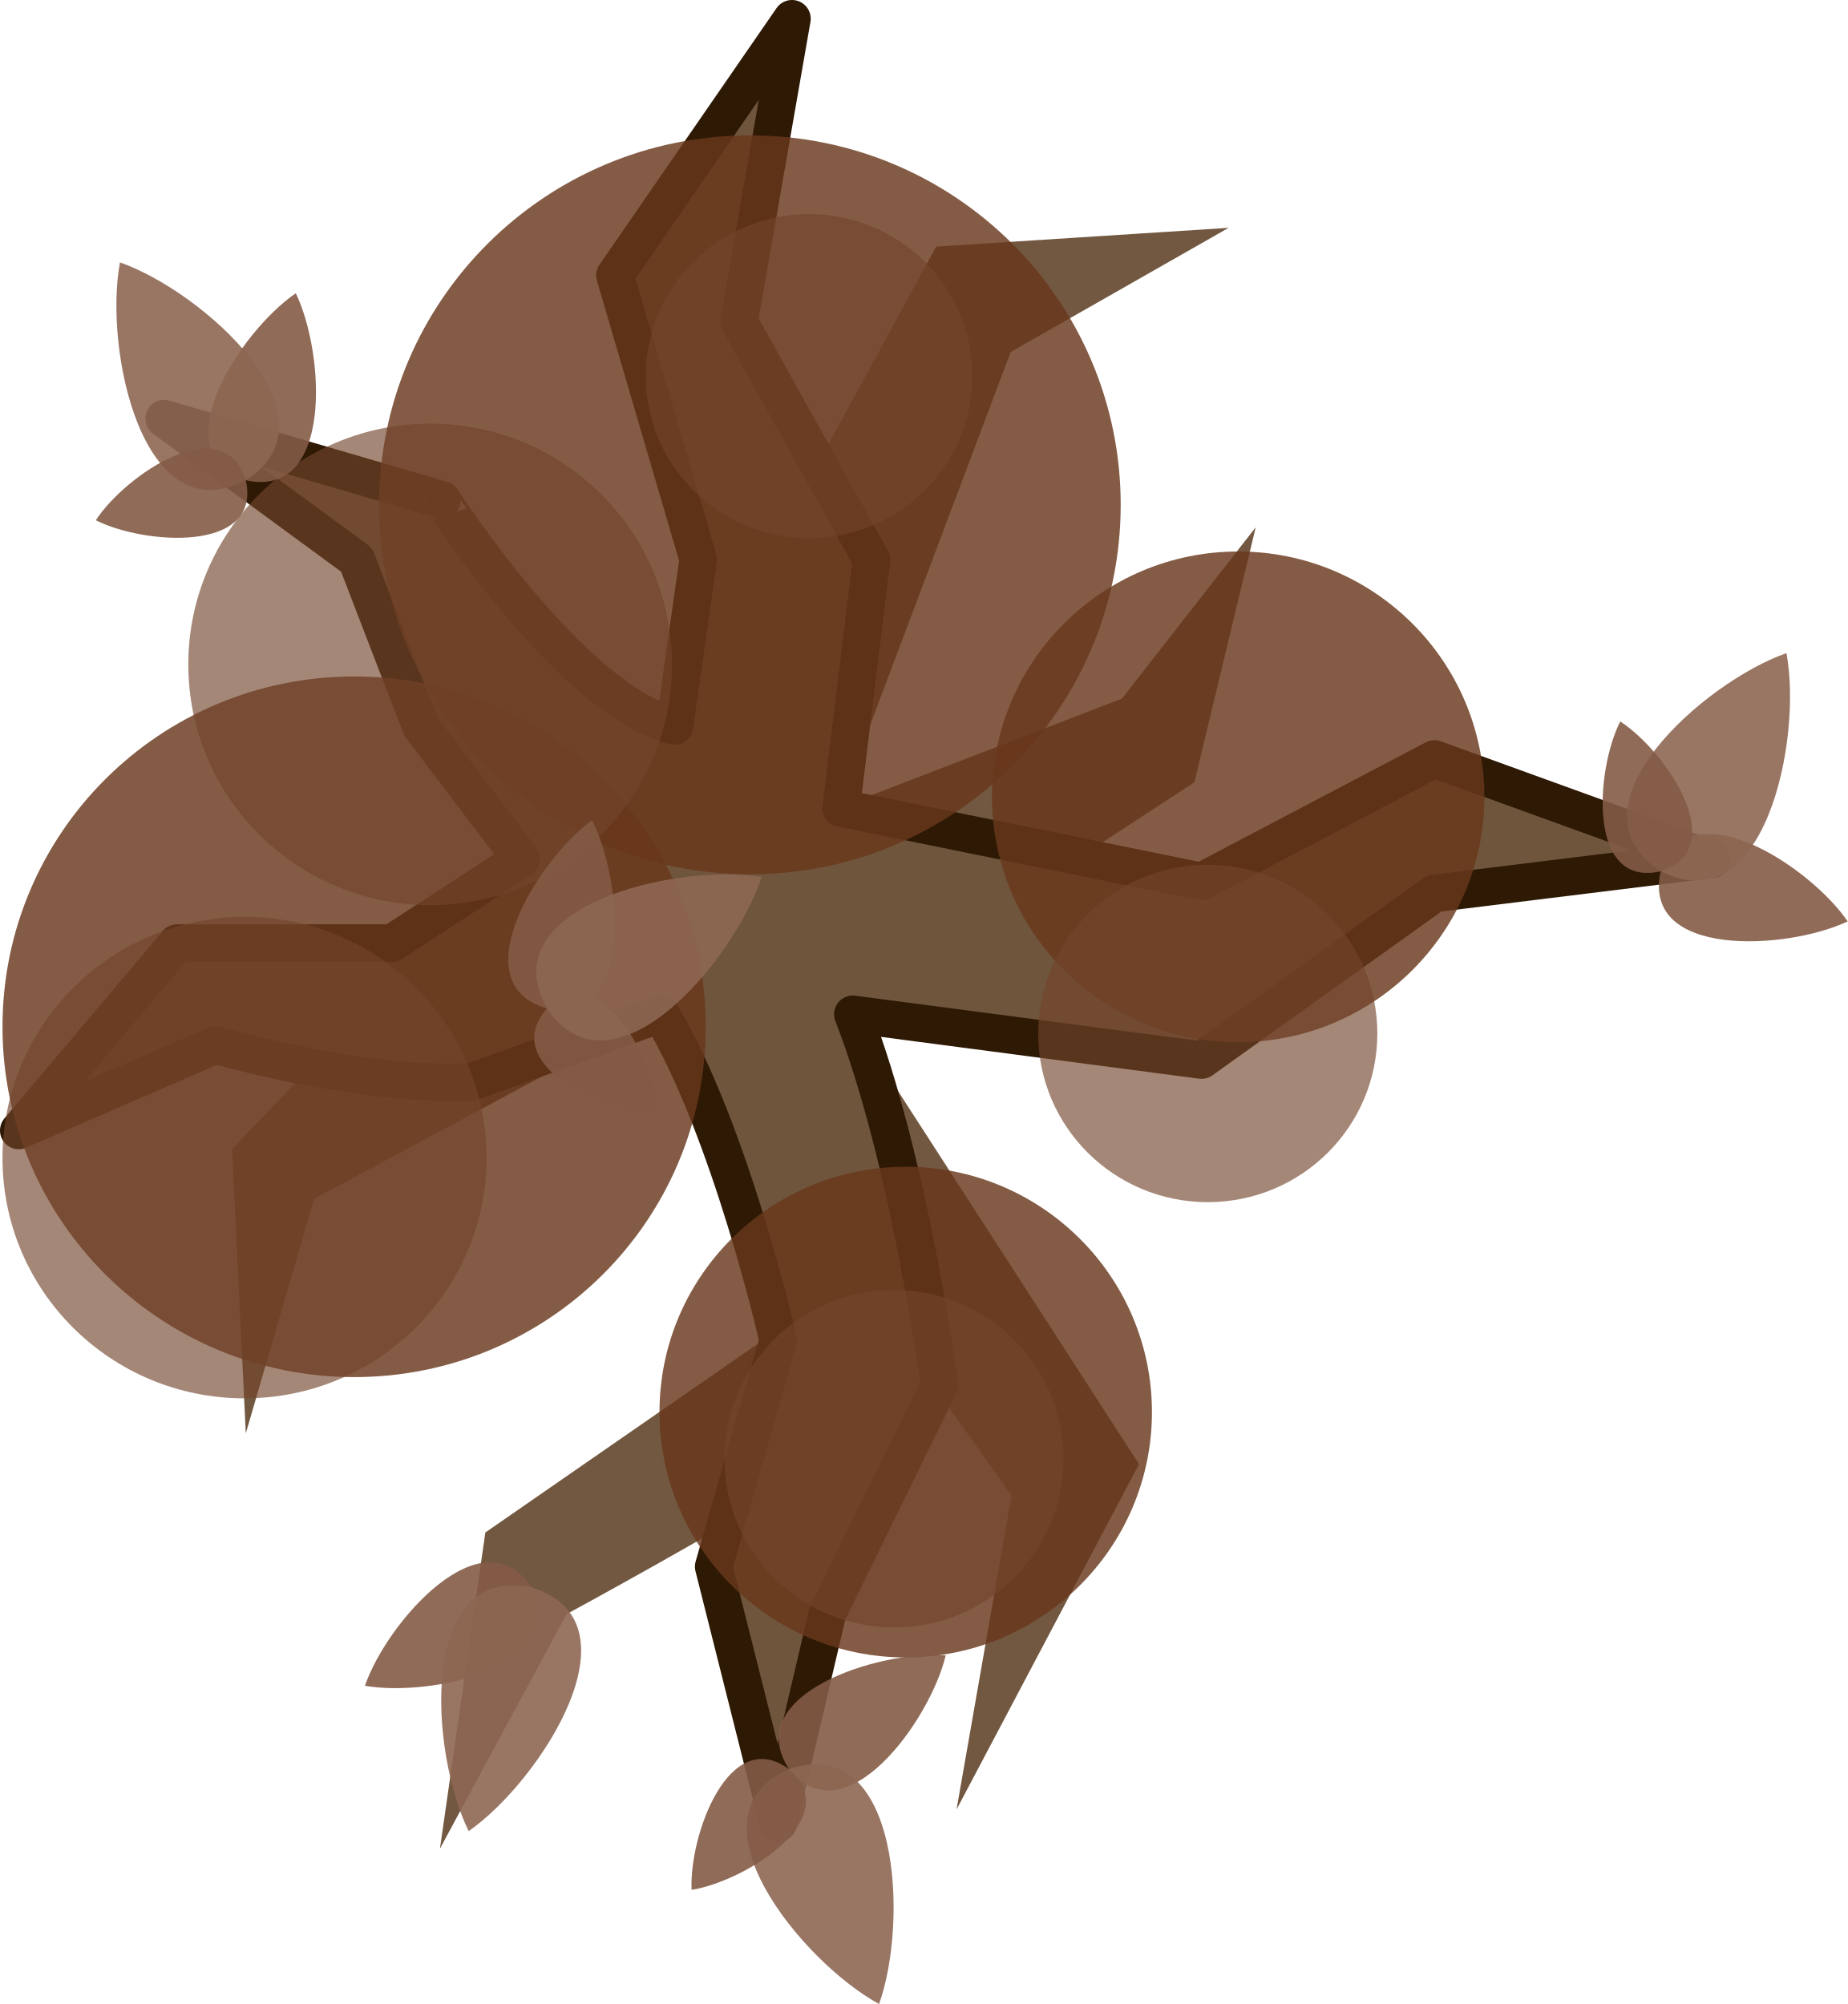
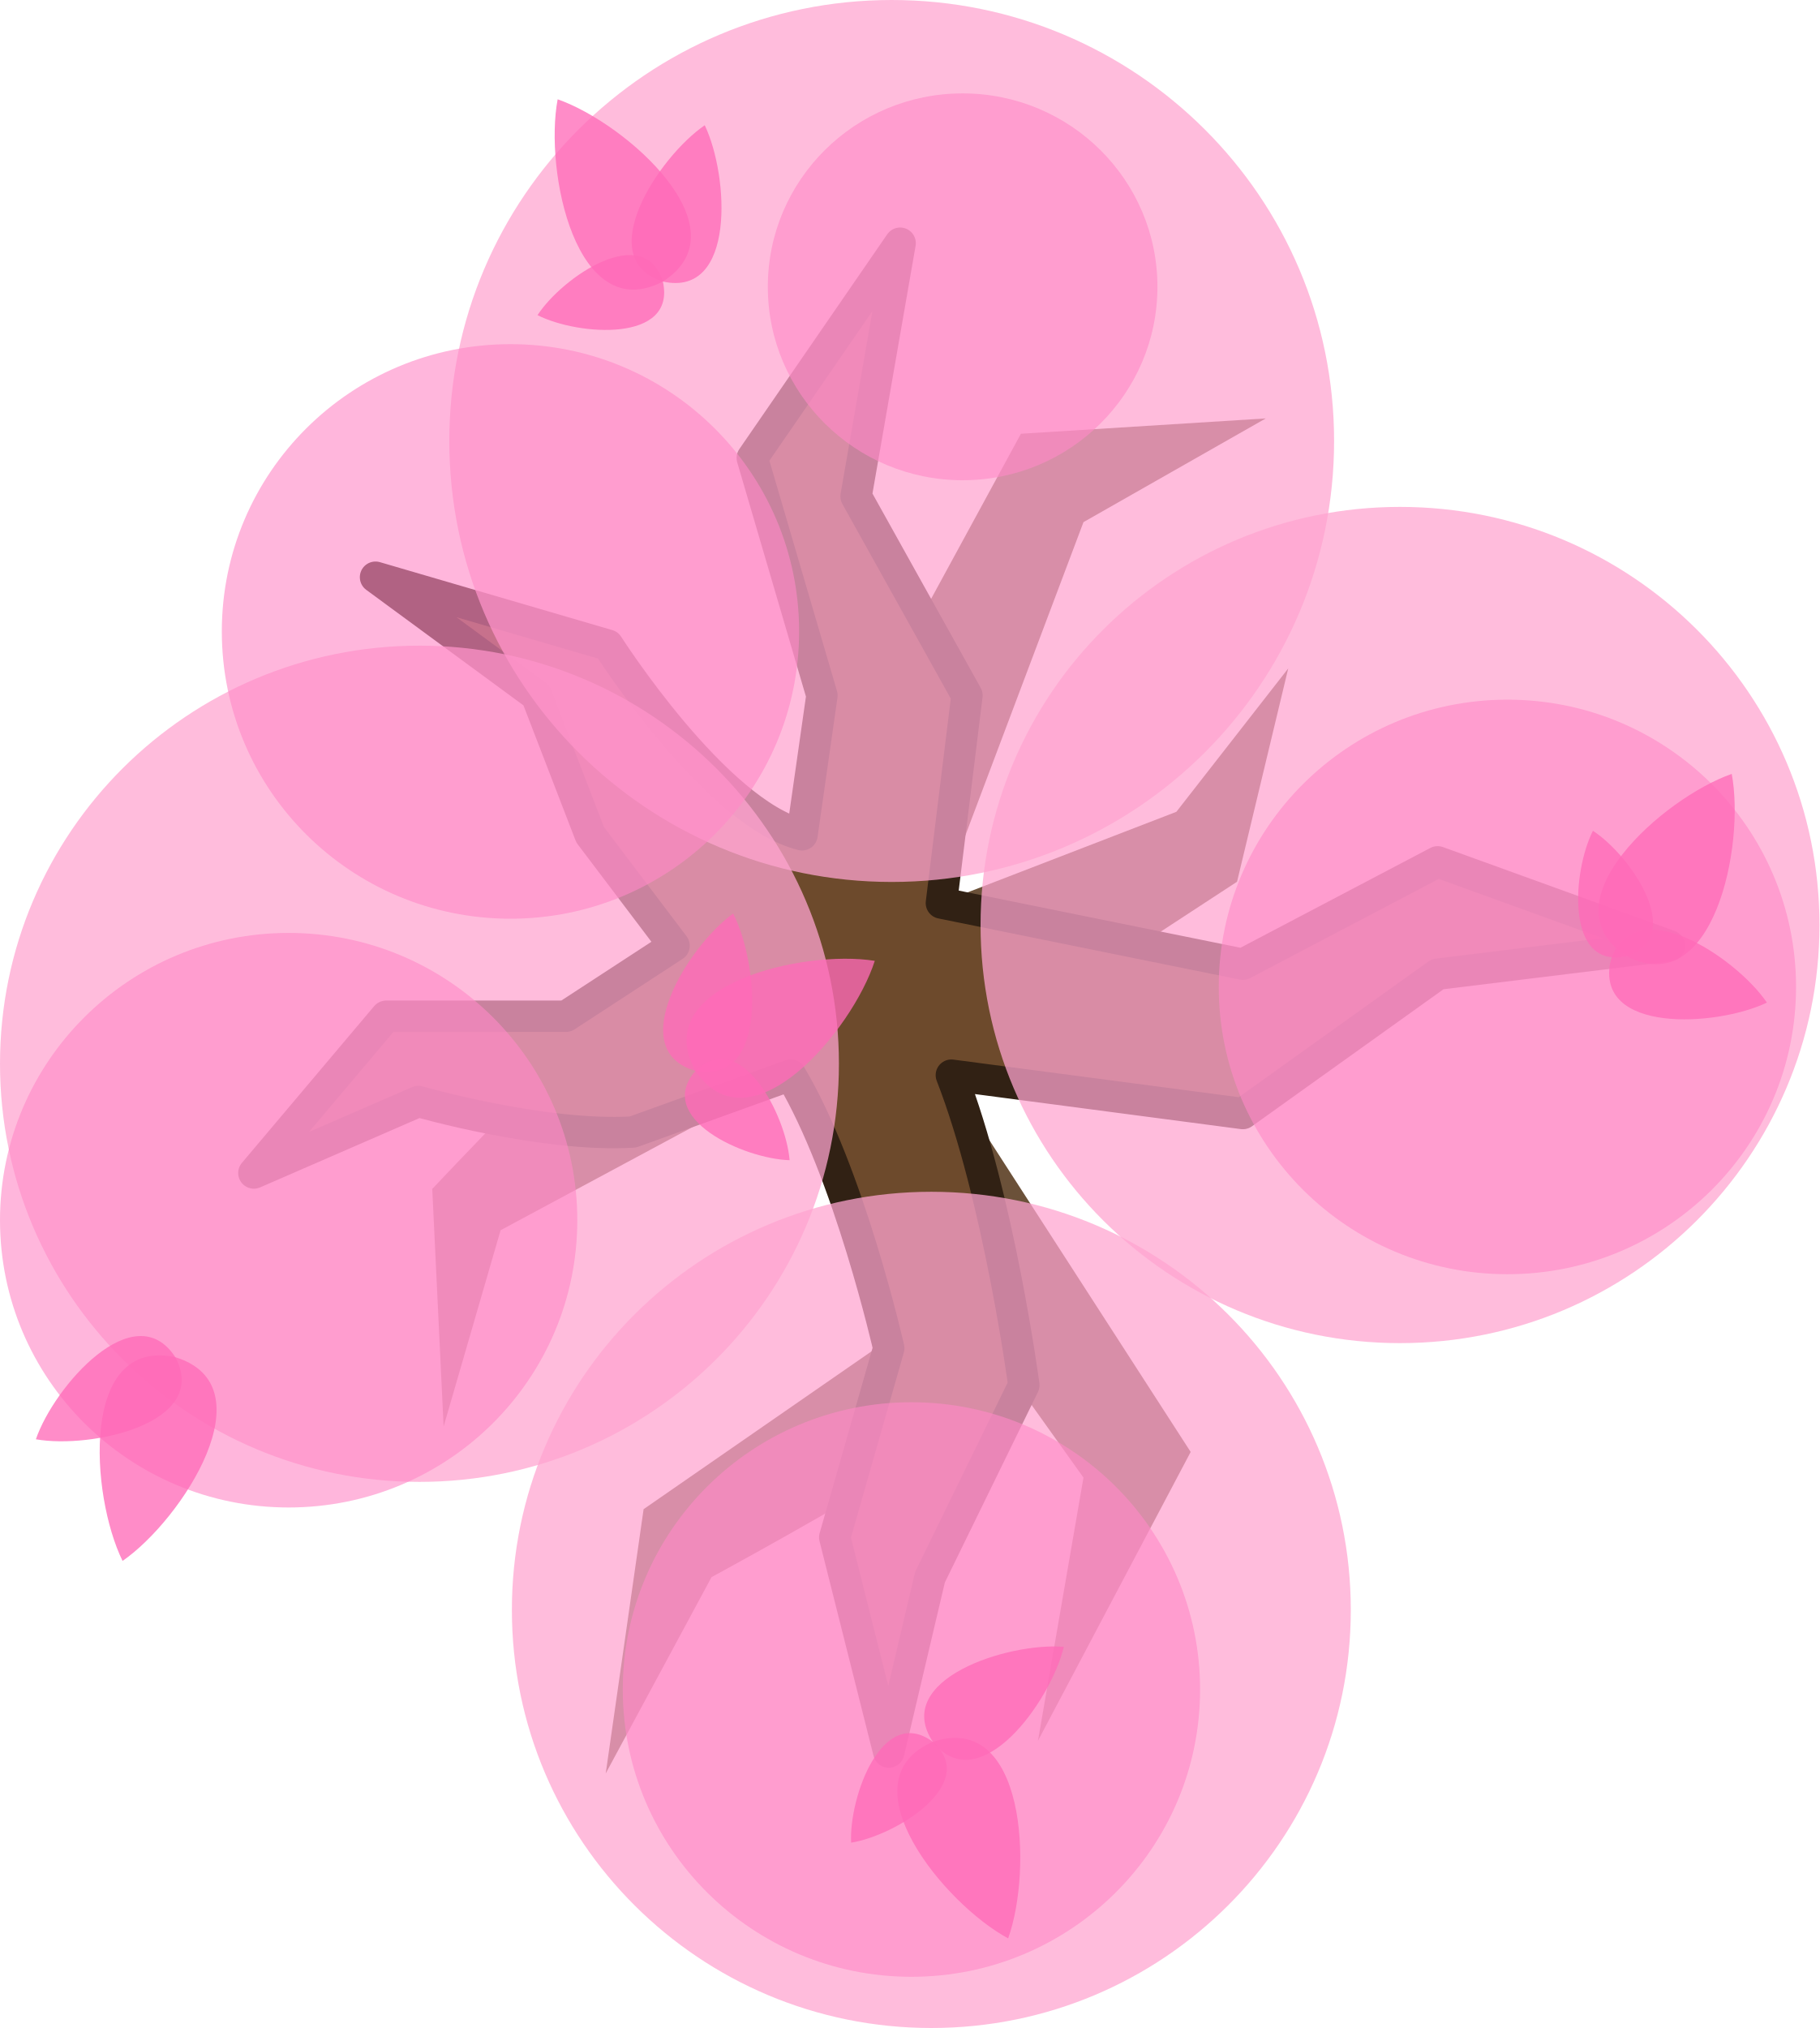
- <svg xmlns="http://www.w3.org/2000/svg" version="1.1" id="svg52" x="0px" y="0px" viewBox="0 0 443.499 481.099" xml:space="preserve" width="443.499" height="481.099">
-   <defs id="defs31" />
-   <style type="text/css" id="style2">
- 	.st0{opacity:0.9;fill:#63462B;enable-background:new    ;}
- 	.st1{fill:#70553D;stroke:#4A2809;stroke-width:9;stroke-linejoin:round;stroke-miterlimit:16;}
- 	.st2{opacity:0.95;fill:#69371C;fill-opacity:0.852;enable-background:new    ;}
- 	.st3{opacity:0.8;fill:#73452C;fill-opacity:0.804;enable-background:new    ;}
- 	.st4{fill:#845B45;fill-opacity:0.897;}
- 	.st5{fill:#8D6753;fill-opacity:0.898;}
- </style>
-   <path id="path2" class="st0" d="m 224.699,59.199 -62.9,115.5 c 0,0 -22.7,19.1 -36.7,31.8 -28.4,25.8 -69.4,69.4 -69.4,69.4 l 3.3,68.2 16.4,-56.3 82.9,-44.5 31.4,73.9 -73.2,50.7 -10.9,75.9 30.4,-56.3 c 0,0 38.7,-21 56.6,-32.6 19,-12.4 29.8,-24.5 29.8,-24.5 l 20.4,28.6 -13.2,75.4 43.8,-82.9 -70.4,-109 83.7,-54.7 14.7,-61.2 -32.1,41.1 -67.9,26.2 41.2,-109.4 52.3,-29.8 z" />
-   <path id="path4" class="st1" d="m 161.899,174.298 5.7,-40 -20,-68.2 42.5,-61.6 -12.7,72.7 31.8,57.2 -7.3,59.6 86.5,17.6 55.9,-29.4 66.5,24.1 -66.5,8.2 -55.9,40 -83.7,-11 c 13.6,34.9 20.8,89 20.8,89 l -26.9,54.9 -11.8,50.3 -15.5,-61.6 15.5,-54.3 c 0,0 -11.4,-50.4 -28.2,-78.4 l -45.3,16.3 c -25.8,1.5 -61.6,-8.8 -61.6,-8.8 l -47.2,20.5 38,-45 h 51.6 l 31,-20.2 -24.1,-31.8 -15.4,-40 -46.2,-33.9 66.7,19.5 c 0,-0.1 30.8,48.1 55.8,54.3 z" style="stroke:#2e1905;stroke-opacity:1" />
-   <path id="path6" class="st2" d="m 84.999,330.599 c 46.6,0 84.4,-37.6 84.4,-84.1 0,-46.5 -37.8,-84.1 -84.4,-84.1 -46.6,0 -84.4,37.6 -84.4,84.1 0,46.5 37.8,84.1 84.4,84.1 z" />
-   <path id="path8" class="st2" d="m 179.999,209.899 c 49.1,0 89,-39.7 89,-88.7 0,-49 -39.8,-88.7 -89,-88.7 -49.1,0 -89,39.7 -89,88.7 0,49 39.8,88.7 89,88.7 z" />
-   <path id="path10" class="st2" d="m 217.399,397.899 c 32.6,0 59.1,-26.4 59.1,-58.9 0,-32.5 -26.5,-58.9 -59.1,-58.9 -32.6,0 -59.1,26.4 -59.1,58.9 0,32.5 26.5,58.9 59.1,58.9 z" />
-   <path id="path12" class="st2" d="m 297.199,250.198 c 32.6,0 59.1,-26.4 59.1,-58.9 0,-32.5 -26.5,-58.9 -59.1,-58.9 -32.6,0 -59.1,26.4 -59.1,58.9 0,32.5 26.5,58.9 59.1,58.9 z" />
-   <path id="path14" class="st3" d="m 103.299,217.298 c 32.1,0 58,-25.9 58,-57.8 0,-31.9 -26,-57.8 -58,-57.8 -32,0 -58.1,25.9 -58.1,57.8 0,31.9 26,57.8 58.1,57.8 z" />
-   <path id="path16" class="st3" d="m 214.599,390.699 c 22.5,0 40.7,-18.1 40.7,-40.5 0,-22.3 -18.2,-40.5 -40.7,-40.5 -22.5,0 -40.7,18.1 -40.7,40.5 0,22.4 18.2,40.5 40.7,40.5 z" />
-   <path id="path18" class="st3" d="m 289.899,288.599 c 22.5,0 40.7,-18.1 40.7,-40.5 0,-22.3 -18.2,-40.5 -40.7,-40.5 -22.5,0 -40.7,18.1 -40.7,40.5 0,22.4 18.2,40.5 40.7,40.5 z" />
-   <path id="path20" class="st3" d="m 194.199,129.198 c 21.6,0 39.2,-17.4 39.2,-38.9 0,-21.5 -17.5,-38.9 -39.2,-38.9 -21.6,0 -39.2,17.4 -39.2,38.9 0,21.5 17.6,38.9 39.2,38.9 z" />
-   <path id="path22" class="st3" d="m 58.699,335.699 c 32.1,0 58.1,-25.9 58.1,-57.8 0,-31.9 -26,-57.8 -58.1,-57.8 -32.1,0.1 -58.1,26 -58.1,57.9 0,31.9 26,57.7 58.1,57.7 z" />
-   <path id="path24" class="st4" d="m 87.599,404.699 c 15.8,2.8 50.1,-4.6 40,-23.6 -11.7,-18 -34.8,8.4 -40,23.6 v 0 c 0,0 0,0 0,0 z" />
-   <path id="path26" class="st5" d="m 112.499,439.599 v 0 c 17.2,-12 42,-50.3 15.1,-58.5 -27.4,-5.8 -24.4,39.7 -15.1,58.5 v 0 c 0,0 0,0 0,0 0,0 0,0 0,0 z" />
-   <path id="path28" class="st4" d="m 226.999,397.399 c -3.7,15.6 -24.2,44.1 -37.6,27.3 -11.8,-17.9 21.6,-28.6 37.6,-27.3 v 0 c 0,0 0,0 0,0 z" />
-   <path id="path30" class="st5" d="m 210.999,481.099 v 0 c -18.4,-10 -47.3,-45.2 -21.6,-56.4 26.6,-8.9 28.7,36.7 21.6,56.4 v 0 c 0.1,0 0.1,0 0,0 0,0 0,0 0,0 z" />
-   <path id="path32" class="st4" d="m 165.999,453.699 v 0 c -0.6,-13.1 9,-39.7 23.5,-28.9 13.4,11.8 -10.5,26.8 -23.5,28.9 0,0 0,0 0,0 z" />
-   <path id="path34" class="st4" d="m 70.999,70.399 v 0 c -13.3,9.1 -32.5,38.4 -12,44.9 21,4.6 19,-30.4 12,-44.9 0,0 0,0 0,0 z" />
-   <path id="path36" class="st5" d="m 28.799,62.999 v 0 c -3.9,20.6 5.3,65.3 30.2,52.3 23.6,-15.1 -10.4,-45.4 -30.2,-52.3 v 0 c 0,0 0,0 0,0 0,0 0,0 0,0 z" />
-   <path id="path38" class="st4" d="m 22.999,124.898 v 0 c 11.7,5.9 39.9,7.9 36,-9.6 -5.4,-17.2 -28.8,-1.4 -36,9.6 0,0 0,0 0,0 z" />
-   <path id="path40" class="st4" d="m 142.099,196.899 c 7.3,14.3 10.3,49.2 -10.8,45.2 -20.7,-5.9 -2.2,-35.7 10.8,-45.2 v 0 c 0,0 0,0 0,0 z" />
-   <path id="path42" class="st4" d="m 158.299,267.699 v 0 c -13.2,-0.4 -38.9,-12 -27,-25.6 12.9,-12.5 25.9,12.5 27,25.6 0,0 0,0 0,0 z" />
-   <path id="path44" class="st5" d="m 182.799,210.499 v 0 c -6.4,20 -35.8,54.8 -51.5,31.6 -13.6,-24.5 30.8,-34.9 51.5,-31.6 v 0 c 0,0 0,0 0,0 0,0 0,0 0,0 z" />
-   <path id="path46" class="st4" d="m 443.499,221.198 c -9.1,-13.3 -38.4,-32.5 -44.9,-12 -4.6,20.9 30.3,18.9 44.9,12 v 0 c 0,0 0,0 0,0 z" />
-   <path id="path48" class="st5" d="m 428.799,156.798 v 0 c -19.8,6.9 -53.9,37.2 -30.2,52.3 24.9,13 34.1,-31.6 30.2,-52.3 v 0 c 0,0.1 0,0.1 0,0 0,0.1 0,0 0,0 z" />
-   <path id="path50" class="st4" d="m 388.899,173.198 v 0 c -5.9,11.7 -7.9,39.9 9.6,36 17.3,-5.4 1.5,-28.8 -9.6,-36 v 0 c 0.1,0 0.1,0 0,0 0,0 0,0 0,0 z" />
+ <svg xmlns="http://www.w3.org/2000/svg" width="522.391" height="582.155" viewBox="0 0 522.391 582.155" fill="none" version="1.1" id="svg52">
+   <defs id="defs56" />
+   <path d="m 293.119,124.514 -62.871,115.532 c 0,0 -22.692,19.072 -36.742,31.843 -28.364,25.78 -69.401,69.402 -69.401,69.402 l 3.266,68.176 16.352,-56.319 82.852,-44.517 31.434,73.892 -73.223,50.699 -10.876,75.855 30.381,-56.35 c 0,0 38.735,-21.027 56.576,-32.646 18.971,-12.356 29.802,-24.495 29.802,-24.495 l 20.411,28.576 -13.062,75.524 43.838,-82.891 -70.375,-108.981 83.69,-54.705 14.697,-61.237 -32.118,41.163 -67.901,26.197 41.232,-109.351 52.334,-29.771 z" fill="#5b3e24" id="path2" style="opacity:0.9;stroke-width:2.053" />
+   <path d="m 230.271,239.638 5.716,-40.008 -20.004,-68.176 42.458,-61.645 -12.656,72.667 31.843,57.154 -7.348,59.602 86.548,17.555 55.929,-29.393 66.544,24.086 -66.544,8.166 -55.929,40.008 -83.69,-11.024 c 13.598,34.902 20.819,88.997 20.819,88.997 l -26.944,55.114 -11.839,50.213 -15.514,-61.645 15.514,-54.297 c 0,0 -11.42,-50.426 -28.17,-78.382 l -45.314,16.331 c -25.755,1.546 -61.579,-8.769 -61.579,-8.769 L 72.888,336.723 110.872,291.715 h 51.631 l 31.026,-20.236 -24.086,-31.841 -15.432,-40.008 -46.197,-33.94 66.729,19.505 c 0,0 30.798,48.251 55.727,54.443 z" fill="#6d4a2c" stroke="#1b1917" stroke-width="12.319" stroke-miterlimit="16" stroke-linejoin="round" id="path4" style="stroke:#312114;stroke-width:9;stroke-miterlimit:16;stroke-dasharray:none;stroke-opacity:1" />
+   <path opacity="0.95" d="m 120.432,425.39 c 66.513,0 120.432,-53.736 120.432,-120.023 0,-66.287 -53.919,-120.024 -120.432,-120.024 C 53.919,185.343 0,239.08 0,305.367 0,371.654 53.919,425.39 120.432,425.39 Z" fill="#3a4f3f" id="path6" style="fill:#ffa4d0;fill-opacity:0.773;stroke-width:2.053" />
+   <path opacity="0.95" d="m 256.02,253.173 c 70.149,0 127.016,-56.675 127.016,-126.587 C 383.036,56.675 326.169,0 256.02,0 185.871,0 129.004,56.675 129.004,126.586 c 0,69.911 56.867,126.587 127.016,126.587 z" fill="#3a4f3f" id="path8" style="fill:#ffa4d0;fill-opacity:0.773;stroke-width:2.053" />
+   <path opacity="0.95" d="m 267.399,582.155 c 66.513,0 120.432,-53.736 120.432,-120.023 0,-66.287 -53.919,-120.023 -120.432,-120.023 -66.513,0 -120.432,53.736 -120.432,120.023 0,66.287 53.919,120.023 120.432,120.023 z" fill="#3a4f3f" id="path10" style="fill:#ffa4d0;fill-opacity:0.773;stroke-width:2.053" />
+   <path opacity="0.95" d="m 401.96,385.557 c 66.513,0 120.432,-53.736 120.432,-120.023 0,-66.287 -53.919,-120.024 -120.432,-120.024 -66.513,0 -120.432,53.737 -120.432,120.024 0,66.287 53.919,120.023 120.432,120.023 z" fill="#3a4f3f" id="path12" style="fill:#ffa4d0;fill-opacity:0.773;stroke-width:2.053" />
+   <path opacity="0.85" d="m 146.559,263.724 c 45.77,0 82.872,-36.92 82.872,-82.465 0,-45.544 -37.103,-82.465 -82.872,-82.465 -45.77,0 -82.873,36.921 -82.873,82.465 0,45.544 37.104,82.465 82.873,82.465 z" fill="#485e52" id="path14" style="opacity:0.8;fill:#ff89c7;fill-opacity:0.773;stroke-width:2.053" />
+   <path opacity="0.85" d="m 261.683,567.456 c 45.77,0 82.873,-36.92 82.873,-82.464 0,-45.544 -37.103,-82.466 -82.873,-82.466 -45.77,0 -82.873,36.922 -82.873,82.466 0,45.544 37.104,82.464 82.873,82.464 z" fill="#485e52" id="path16" style="opacity:0.8;fill:#ff89c7;fill-opacity:0.773;stroke-width:2.053" />
+   <path opacity="0.85" d="m 432.791,365.774 c 45.77,0 82.873,-36.92 82.873,-82.464 0,-45.544 -37.103,-82.465 -82.873,-82.465 -45.77,0 -82.873,36.922 -82.873,82.465 0,45.544 37.103,82.464 82.873,82.464 z" fill="#485e52" id="path18" style="opacity:0.8;fill:#ff89c7;fill-opacity:0.771;stroke-width:2.053" />
+   <path opacity="0.85" d="m 276.382,137.854 c 30.888,0 55.929,-24.858 55.929,-55.521 0,-30.664 -25.041,-55.521 -55.929,-55.521 -30.89,0 -55.931,24.858 -55.931,55.521 0,30.663 25.041,55.521 55.931,55.521 z" fill="#485e52" id="path20" style="opacity:0.8;fill:#ff89c7;fill-opacity:0.773;stroke-width:2.053" />
+   <path opacity="0.85" d="m 82.873,432.736 c 45.77,0 82.873,-36.92 82.873,-82.464 0,-45.546 -37.104,-82.466 -82.873,-82.466 C 37.104,267.806 0,304.726 0,350.272 c 0,45.544 37.104,82.464 82.873,82.464 z" fill="#485e52" id="path22" style="opacity:0.8;fill:#ff89c7;fill-opacity:0.773;stroke-width:2.053" />
+   <path d="m 10.31,413.159 c 15.837,2.817 50.094,-4.591 40.026,-23.564 -11.703,-18.013 -34.807,8.342 -40.031,23.556 l -0.008,0.004 c 0.003,0 0.011,0.002 0.013,0.004 z" fill="#77a37a" id="path24" style="fill:#ff6ab7;fill-opacity:0.773;stroke-width:2.053" />
+   <path d="m 35.195,448.088 0.004,-0.014 c 17.209,-11.96 41.957,-50.26 15.138,-58.479 -27.438,-5.831 -24.391,39.666 -15.15,58.475 l -0.004,0.014 c 0.001,-0.002 0.005,-0.004 0.007,-0.006 10e-4,0.004 0.003,0.006 0.005,0.01 z" fill="#5f926a" id="path26" style="fill:#ff6ab7;fill-opacity:0.773;stroke-width:2.053" />
+   <path d="m 305.432,472.741 c -3.745,15.643 -24.228,44.084 -37.598,27.272 -11.833,-17.926 21.561,-28.572 37.592,-27.281 l 0.008,-0.006 c 0,0.004 -0.002,0.012 -0.002,0.014 z" fill="#5f926a" id="path28" style="fill:#ff6ab7;fill-opacity:0.773;stroke-width:2.053" />
+   <path d="m 289.444,556.437 -0.006,-0.012 c -18.442,-9.954 -47.33,-45.234 -21.604,-56.411 26.611,-8.874 28.689,36.68 21.616,56.405 l 0.006,0.014 c -0.002,-0.002 -0.006,-0.004 -0.008,-0.004 0,0.004 -0.002,0.006 -0.004,0.008 z" fill="#587e60" id="path30" style="fill:#ff6ab7;fill-opacity:0.773;stroke-width:2.053" />
+   <path d="m 244.362,528.953 0.006,-0.008 c -0.645,-13.14 9.001,-39.682 23.466,-28.931 13.506,11.931 -10.469,26.854 -23.46,28.938 0,0 -0.008,0 -0.012,0.002 z" fill="#77a37a" id="path32" style="fill:#ff6ab7;fill-opacity:0.773;stroke-width:2.053" />
+   <path d="m 202.335,35.948 -0.002,0.008 c -13.267,9.095 -32.499,38.396 -12.016,44.867 20.974,4.638 18.968,-30.354 12.026,-44.864 -0.002,-0.003 -0.006,-0.007 -0.008,-0.01 z" fill="#5f926a" id="path34" style="fill:#ff6ab7;fill-opacity:0.773;stroke-width:2.053" />
+   <path d="m 160.101,28.501 0.007,0.013 c -3.886,20.593 5.322,65.253 30.208,52.31 23.652,-15.08 -10.421,-45.385 -30.197,-52.316 l -0.007,-0.013 c 2.1e-4,0.002 -4.1e-4,0.007 -8.2e-4,0.009 -0.004,-0.003 -0.006,-0.003 -0.01,-0.003 z" fill="#587e60" id="path36" style="fill:#ff6ab7;fill-opacity:0.773;stroke-width:2.053" />
+   <path d="m 154.326,90.472 0.008,-0.003 c 11.738,5.942 39.907,7.943 35.982,-9.646 -5.395,-17.194 -28.79,-1.376 -35.984,9.638 -8.2e-4,0.001 -0.003,0.008 -0.006,0.01 z" fill="#77a37a" id="path38" style="fill:#ff6ab7;fill-opacity:0.773;stroke-width:2.053" />
+   <path d="m 210.493,262.24 c 7.328,14.321 10.266,49.246 -10.825,45.17 -20.648,-5.923 -2.204,-35.725 10.815,-45.172 l 0.002,-0.006 c 0.002,0.002 0.006,0.008 0.008,0.008 z" fill="#5f926a" id="path40" style="fill:#ff6ab7;fill-opacity:0.773;stroke-width:2.053" />
+   <path d="m 226.705,333.05 -0.006,-0.006 c -13.151,-0.372 -38.866,-12.044 -27.031,-25.632 12.94,-12.543 25.964,12.514 27.038,25.626 0,0.002 0,0.008 0,0.012 z" fill="#77a37a" id="path42" style="fill:#ff6ab7;fill-opacity:0.773;stroke-width:2.053" />
+   <path d="m 251.173,275.822 -0.016,0.006 c -6.402,19.955 -35.787,54.824 -51.492,31.584 -13.602,-24.534 30.796,-34.929 51.486,-31.594 l 0.014,-0.008 c 0,0.002 -0.002,0.008 -0.002,0.008 0.004,0 0.008,0.002 0.01,0.004 z" fill="#587e60" id="path44" style="fill:#ff6ab7;fill-opacity:0.773;stroke-width:2.053" />
+   <path d="m 507.295,287.796 c -9.096,-13.268 -38.397,-32.5 -44.866,-12.017 -4.638,20.973 30.352,18.969 44.864,12.028 l 0.006,0.002 c 0,-0.004 -0.004,-0.01 -0.004,-0.012 z" fill="#5f926a" id="path46" style="fill:#ff6ab7;fill-opacity:0.773;stroke-width:2.053" />
+   <path d="m 497.198,222.145 -0.008,0.014 c -19.776,6.93 -53.851,37.235 -30.198,52.315 24.887,12.943 34.093,-31.718 30.209,-52.309 l 0.008,-0.014 c -0.002,0.002 -0.006,0.004 -0.008,0.004 0,-0.004 -0.002,-0.006 -0.002,-0.01 z" fill="#587e60" id="path48" style="fill:#ff6ab7;fill-opacity:0.773;stroke-width:2.053" />
+   <path d="m 457.343,238.484 0.002,0.008 c -5.942,11.736 -7.942,39.906 9.646,35.982 17.195,-5.396 1.378,-28.792 -9.638,-35.986 l -0.002,-0.006 c 0.002,-0.002 0,0 0,0 -0.002,-0.002 -0.006,0.004 -0.008,0.002 z" fill="#77a37a" id="path50" style="fill:#ff6ab7;fill-opacity:0.773;stroke-width:2.053" />
</svg>
